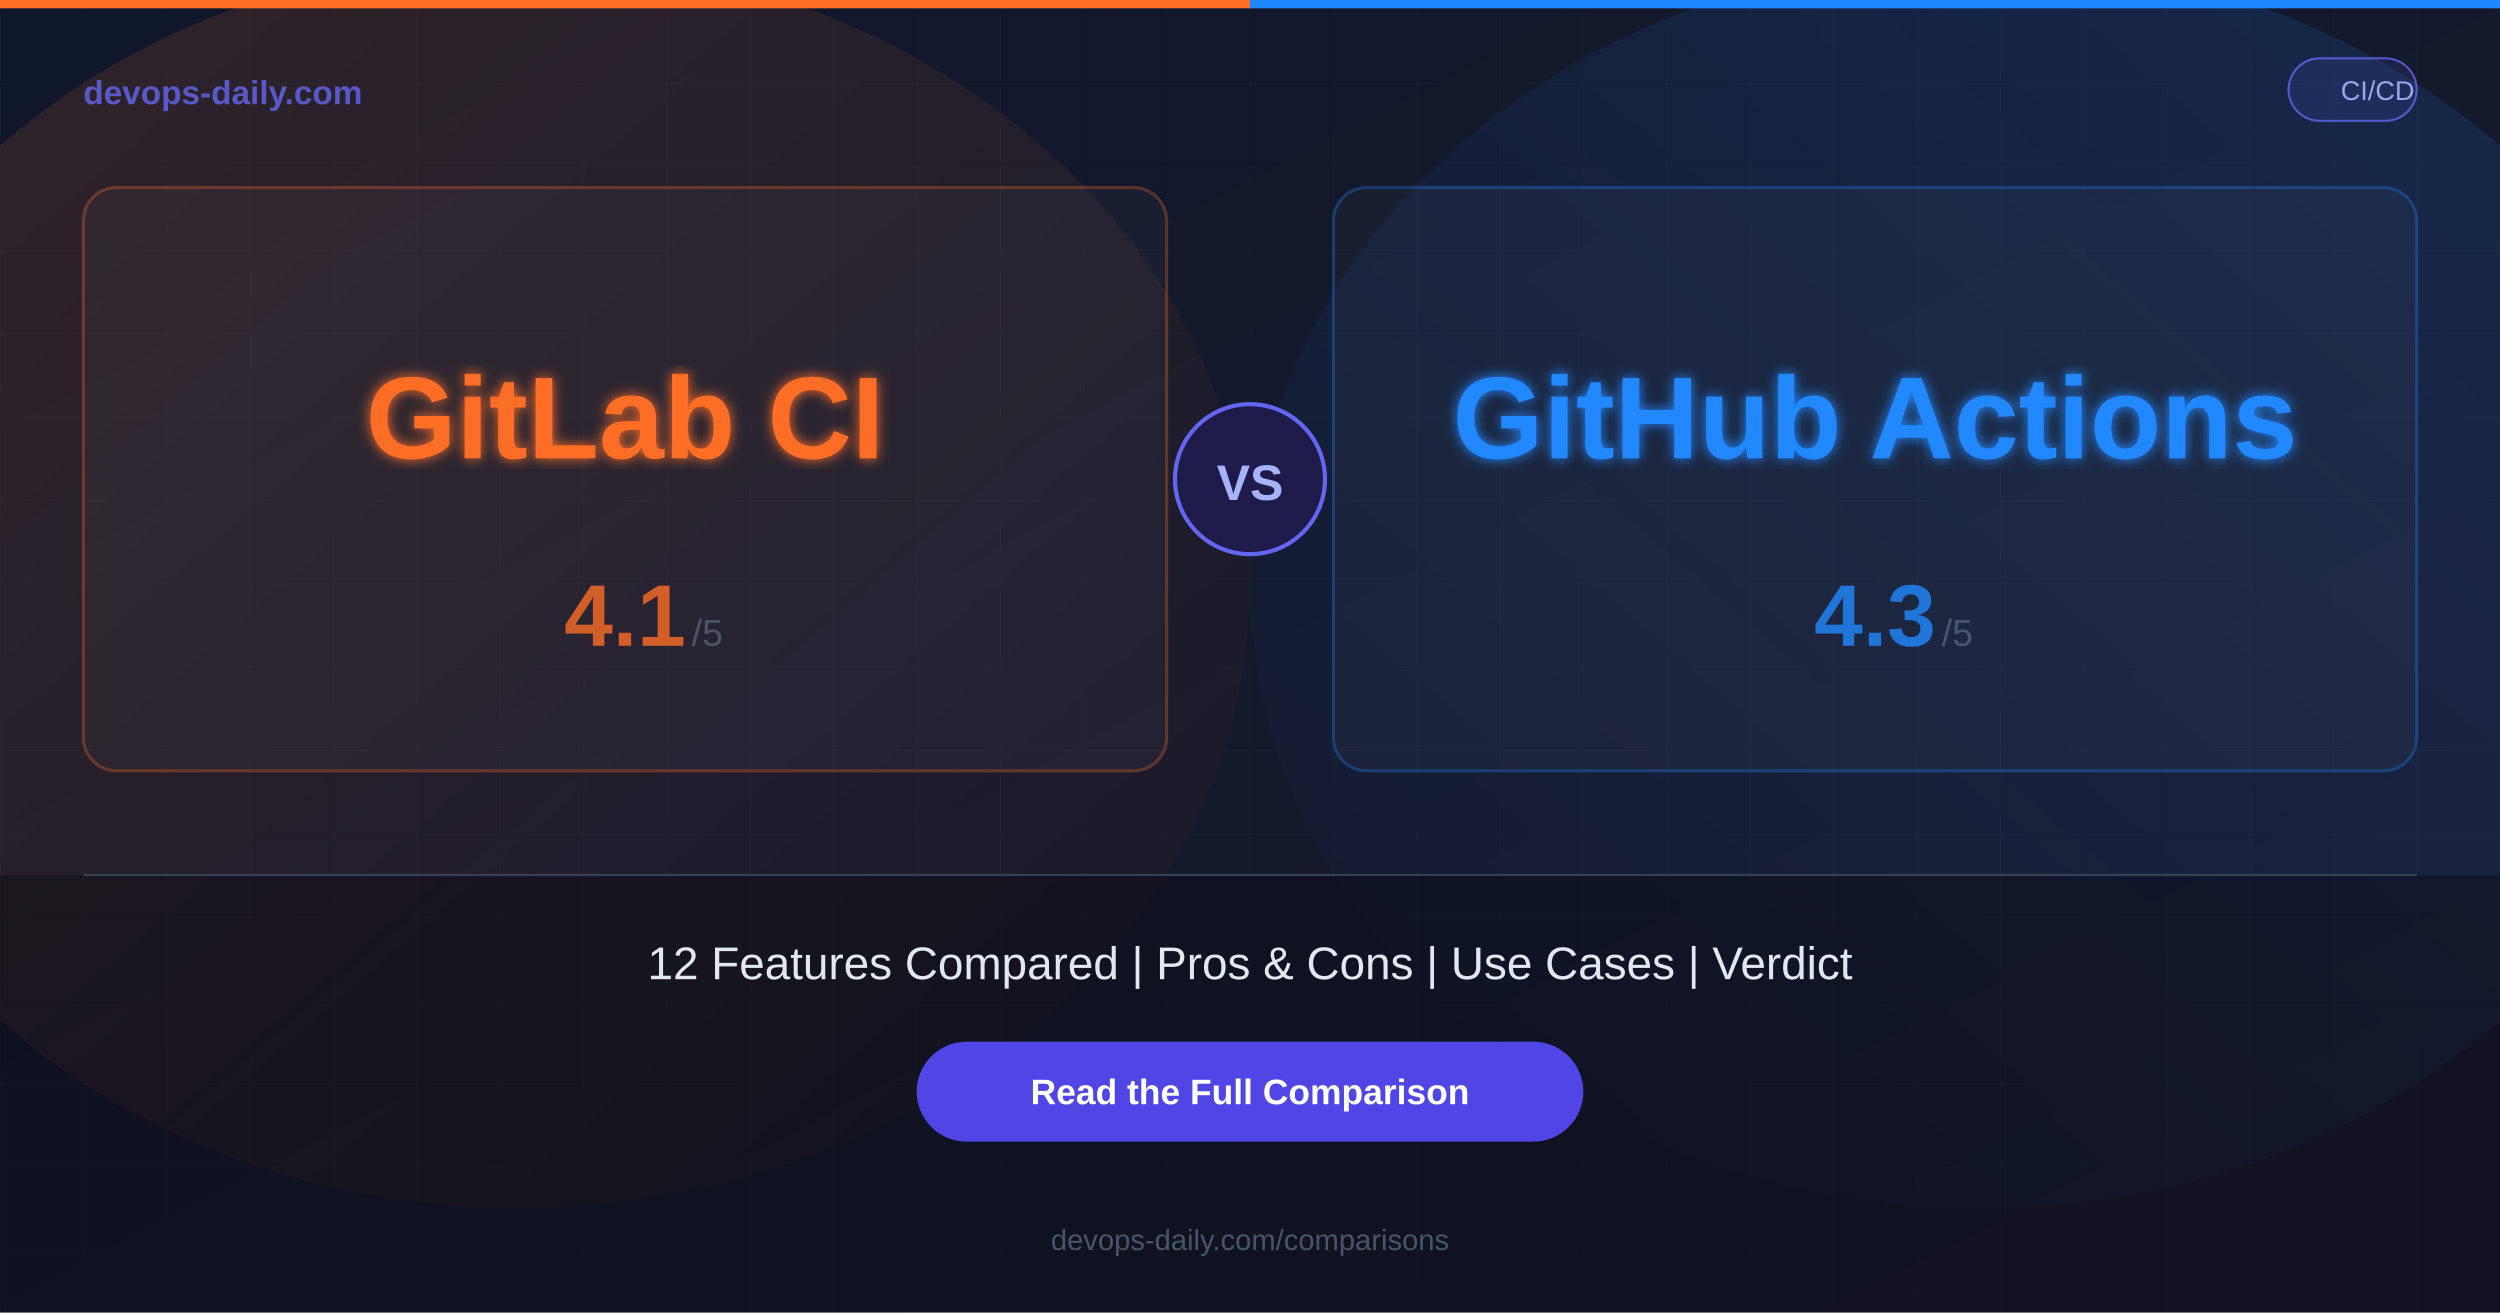
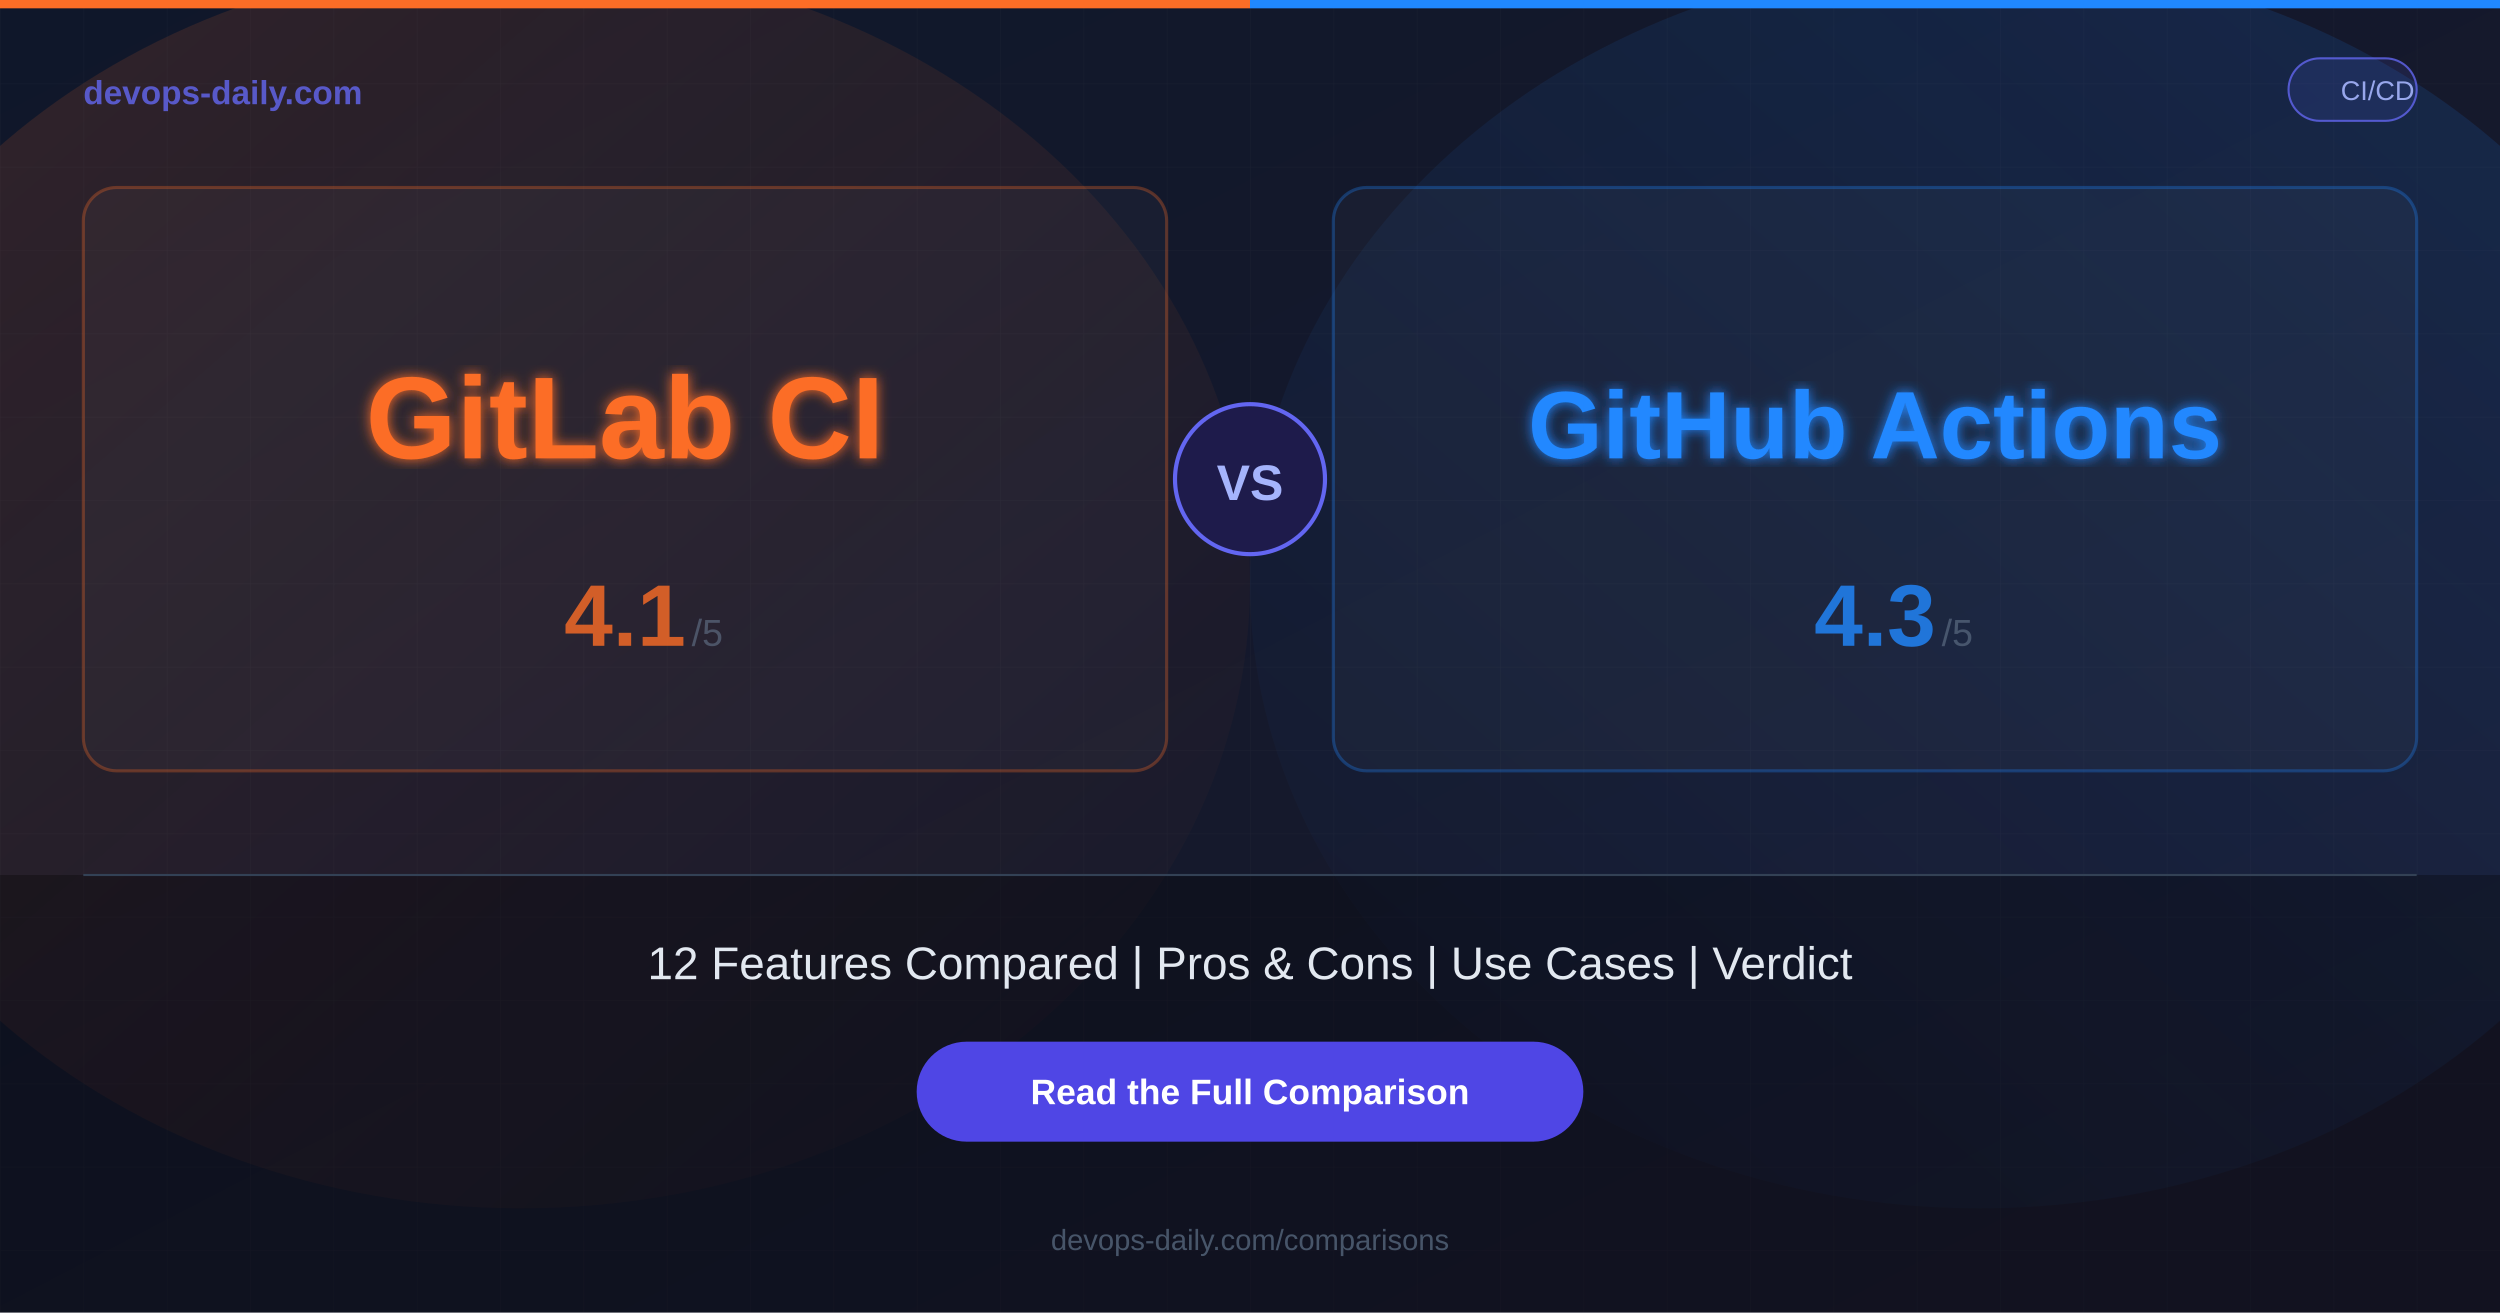
<svg xmlns="http://www.w3.org/2000/svg" width="1200" height="630">
  <defs>
    <linearGradient id="bg" x1="0%" y1="0%" x2="100%" y2="100%">
      <stop offset="0%" style="stop-color:#0f172a;stop-opacity:1" />
      <stop offset="100%" style="stop-color:#1a1a2e;stop-opacity:1" />
    </linearGradient>
    <linearGradient id="glowA" x1="0%" y1="0%" x2="100%" y2="100%">
      <stop offset="0%" style="stop-color:#FC6D26;stop-opacity:0.15" />
      <stop offset="100%" style="stop-color:#FC6D26;stop-opacity:0" />
    </linearGradient>
    <linearGradient id="glowB" x1="100%" y1="0%" x2="0%" y2="100%">
      <stop offset="0%" style="stop-color:#2088FF;stop-opacity:0.15" />
      <stop offset="100%" style="stop-color:#2088FF;stop-opacity:0" />
    </linearGradient>
    <filter id="glow">
      <feGaussianBlur stdDeviation="3" result="blur" />
      <feMerge>
        <feMergeNode in="blur" />
        <feMergeNode in="SourceGraphic" />
      </feMerge>
    </filter>
  </defs>
  <rect width="1200" height="630" fill="url(#bg)" />
  <ellipse cx="250" cy="280" rx="350" ry="300" fill="url(#glowA)" />
  <ellipse cx="950" cy="280" rx="350" ry="300" fill="url(#glowB)" />
  <pattern id="grid" width="40" height="40" patternUnits="userSpaceOnUse">
    <path d="M 40 0 L 0 0 0 40" fill="none" stroke="#ffffff" stroke-width="0.3" opacity="0.05" />
  </pattern>
  <rect width="1200" height="630" fill="url(#grid)" />
  <rect x="0" y="0" width="600" height="4" fill="#FC6D26" />
  <rect x="600" y="0" width="600" height="4" fill="#2088FF" />
  <text x="40" y="50" font-family="Arial, Helvetica, sans-serif" font-size="16" font-weight="bold" fill="#6366f1" opacity="0.8">devops-daily.com</text>
  <rect x="1098.5" y="28" width="61.5" height="30" rx="15" fill="rgba(99,102,241,0.15)" stroke="#6366f1" stroke-width="1" opacity="0.8" />
  <text x="1141.25" y="48" font-family="Arial, Helvetica, sans-serif" font-size="13" fill="#a5b4fc" text-anchor="middle" opacity="0.9">CI/CD</text>
  <rect x="40" y="90" width="520" height="280" rx="16" fill="rgba(255,255,255,0.03)" stroke="rgba(252,109,38,0.3)" stroke-width="1.5" />
  <text x="300" y="220" font-family="Arial, Helvetica, sans-serif" font-size="56" font-weight="bold" fill="#FC6D26" text-anchor="middle" filter="url(#glow)">GitLab CI</text>
  <text x="300" y="310" font-family="Arial, Helvetica, sans-serif" font-size="42" font-weight="bold" fill="#FC6D26" text-anchor="middle" opacity="0.8">4.1</text>
  <text x="332" y="310" font-family="Arial, Helvetica, sans-serif" font-size="18" fill="#64748b" opacity="0.6">/5</text>
  <rect x="640" y="90" width="520" height="280" rx="16" fill="rgba(255,255,255,0.03)" stroke="rgba(32,136,255,0.3)" stroke-width="1.5" />
-   <text x="900" y="220" font-family="Arial, Helvetica, sans-serif" font-size="56" font-weight="bold" fill="#2088FF" text-anchor="middle" filter="url(#glow)">GitHub Actions</text>
+   <text x="900" y="220" font-family="Arial, Helvetica, sans-serif" font-size="46" font-weight="bold" fill="#2088FF" text-anchor="middle" filter="url(#glow)">GitHub Actions</text>
  <text x="900" y="310" font-family="Arial, Helvetica, sans-serif" font-size="42" font-weight="bold" fill="#2088FF" text-anchor="middle" opacity="0.8">4.3</text>
  <text x="932" y="310" font-family="Arial, Helvetica, sans-serif" font-size="18" fill="#64748b" opacity="0.6">/5</text>
  <circle cx="600" cy="230" r="36" fill="#1e1b4b" stroke="#6366f1" stroke-width="2" />
  <text x="600" y="240" font-family="Arial, Helvetica, sans-serif" font-size="24" font-weight="bold" fill="#a5b4fc" text-anchor="middle">VS</text>
  <rect x="0" y="420" width="1200" height="210" fill="rgba(0,0,0,0.3)" />
  <line x1="40" y1="420" x2="1160" y2="420" stroke="#334155" stroke-width="1" />
  <text x="600" y="470" font-family="Arial, Helvetica, sans-serif" font-size="22" fill="#e2e8f0" text-anchor="middle">12 Features Compared  |  Pros &amp; Cons  |  Use Cases  |  Verdict</text>
  <rect x="440" y="500" width="320" height="48" rx="24" fill="#4f46e5" />
  <text x="600" y="530" font-family="Arial, Helvetica, sans-serif" font-size="17" font-weight="bold" fill="#ffffff" text-anchor="middle">Read the Full Comparison</text>
  <text x="600" y="600" font-family="Arial, Helvetica, sans-serif" font-size="14" fill="#475569" text-anchor="middle">devops-daily.com/comparisons</text>
</svg>
